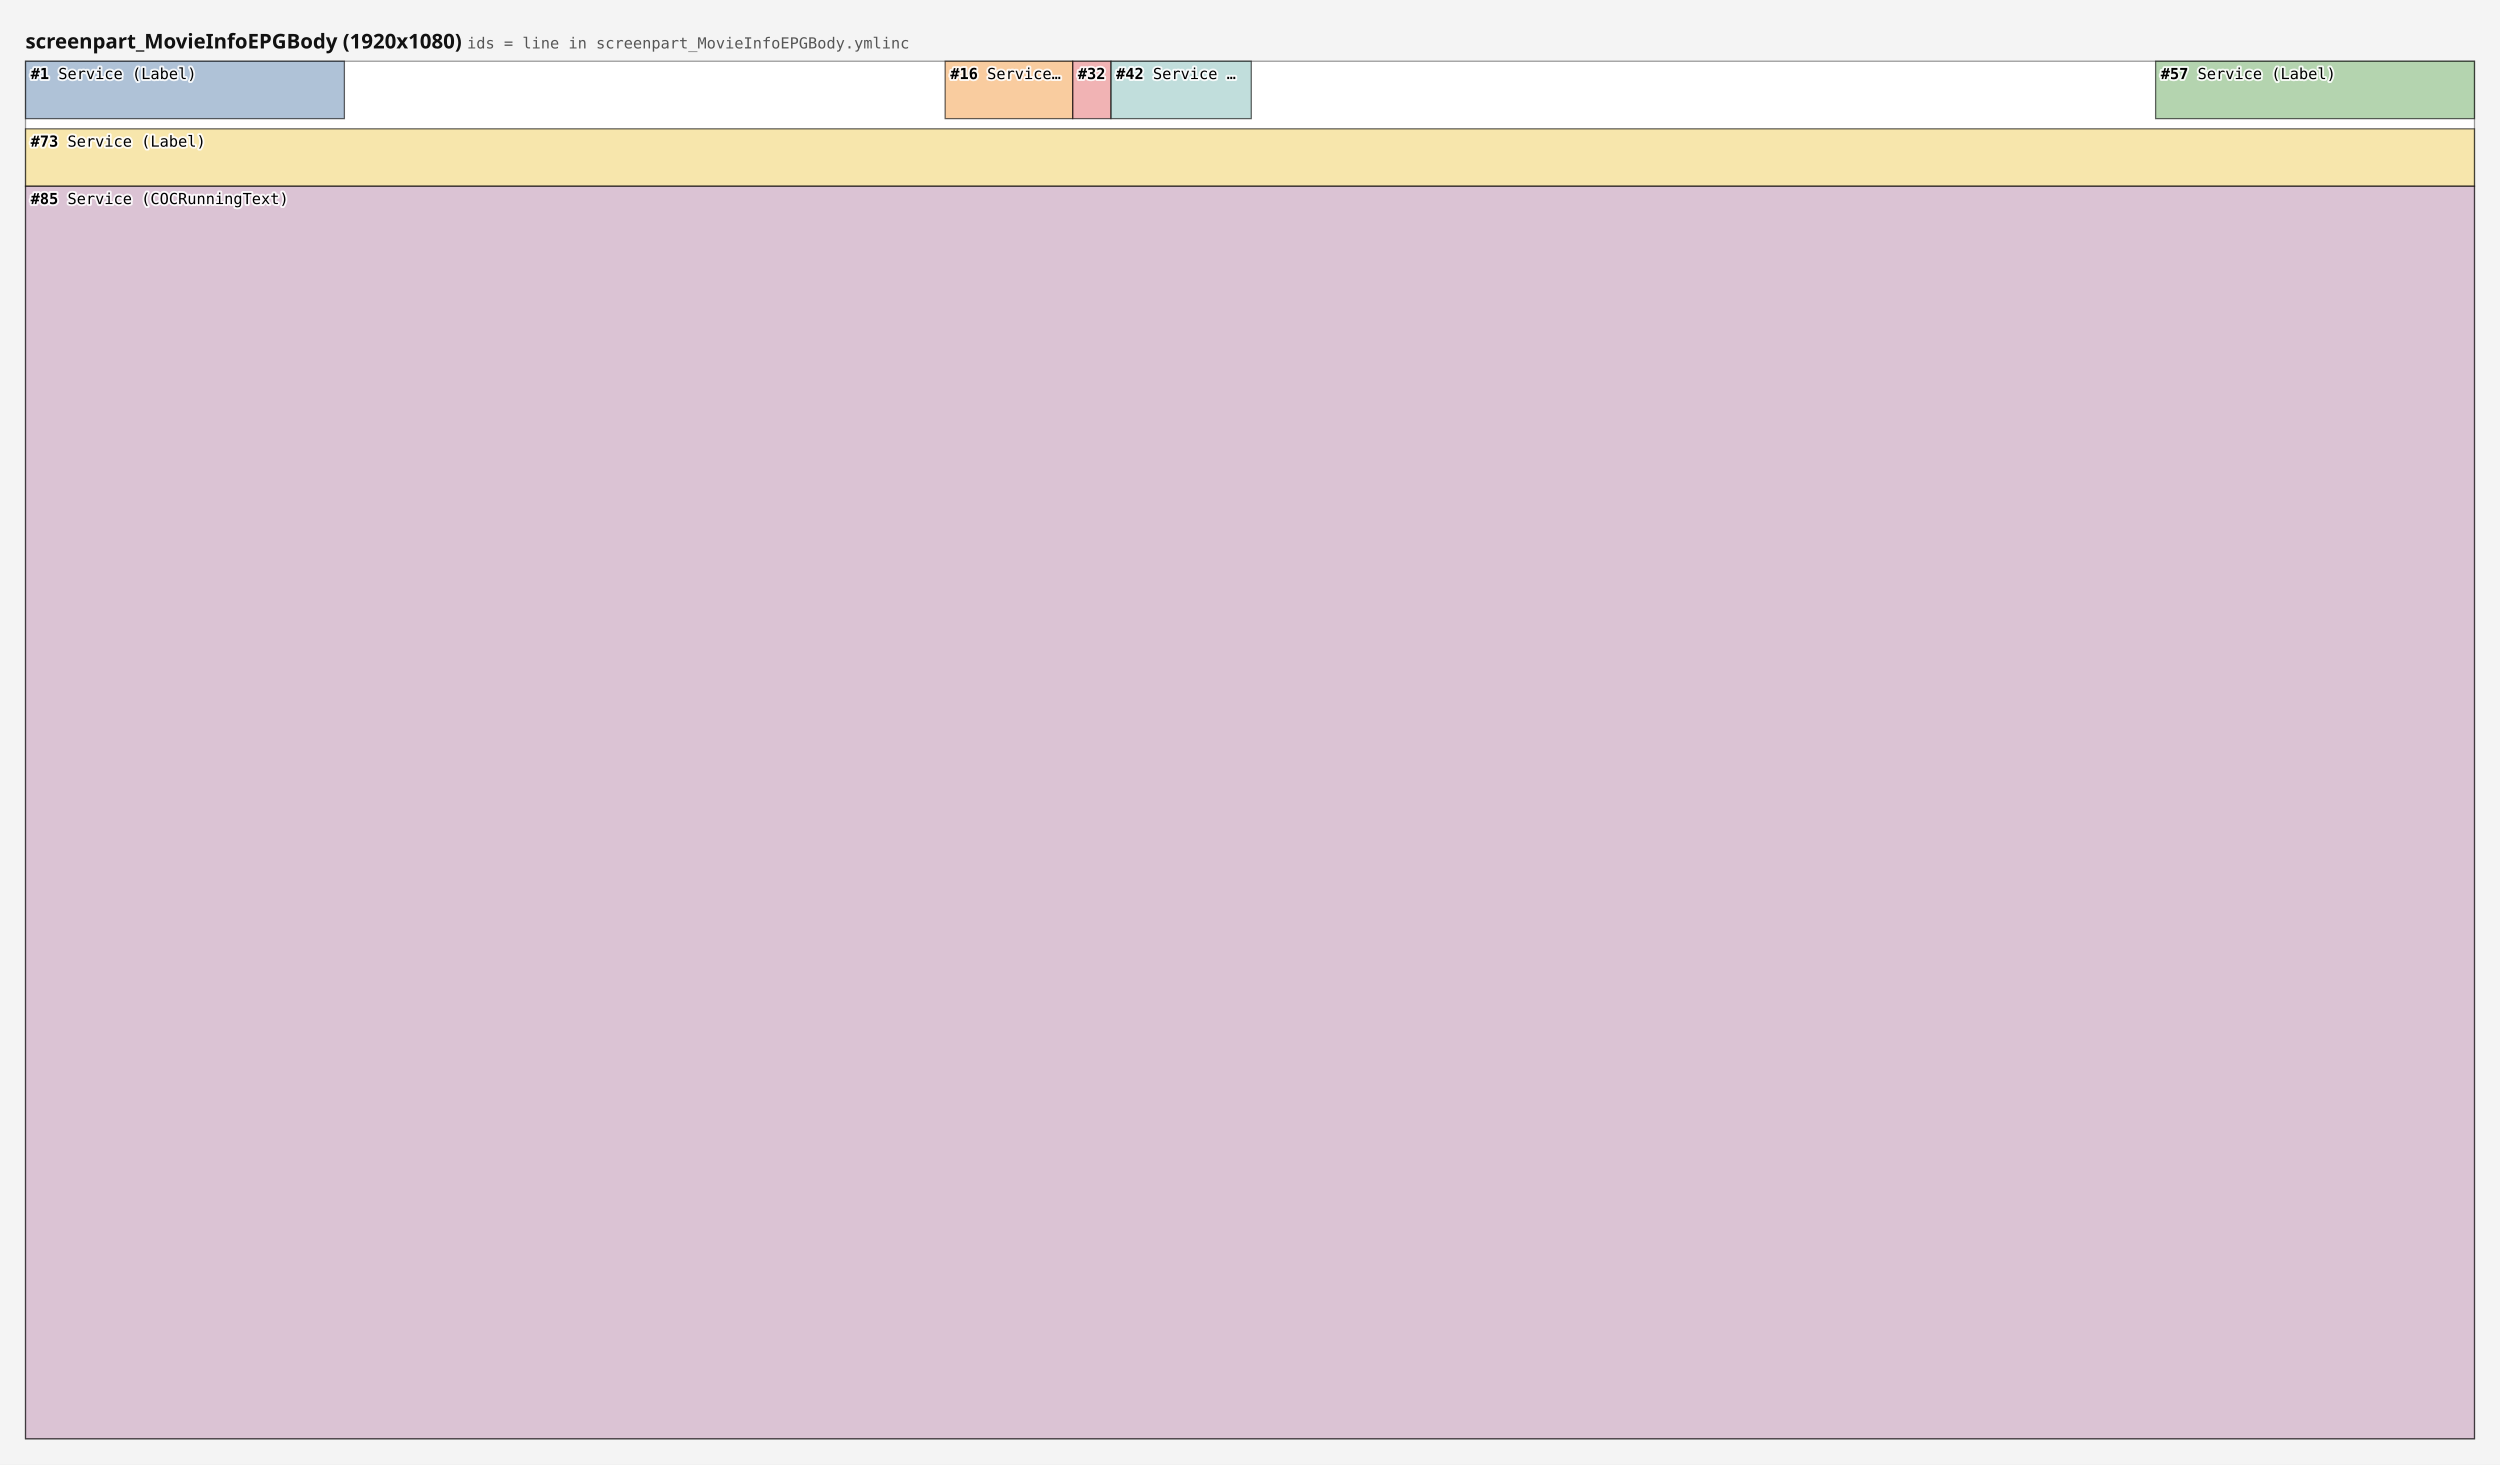
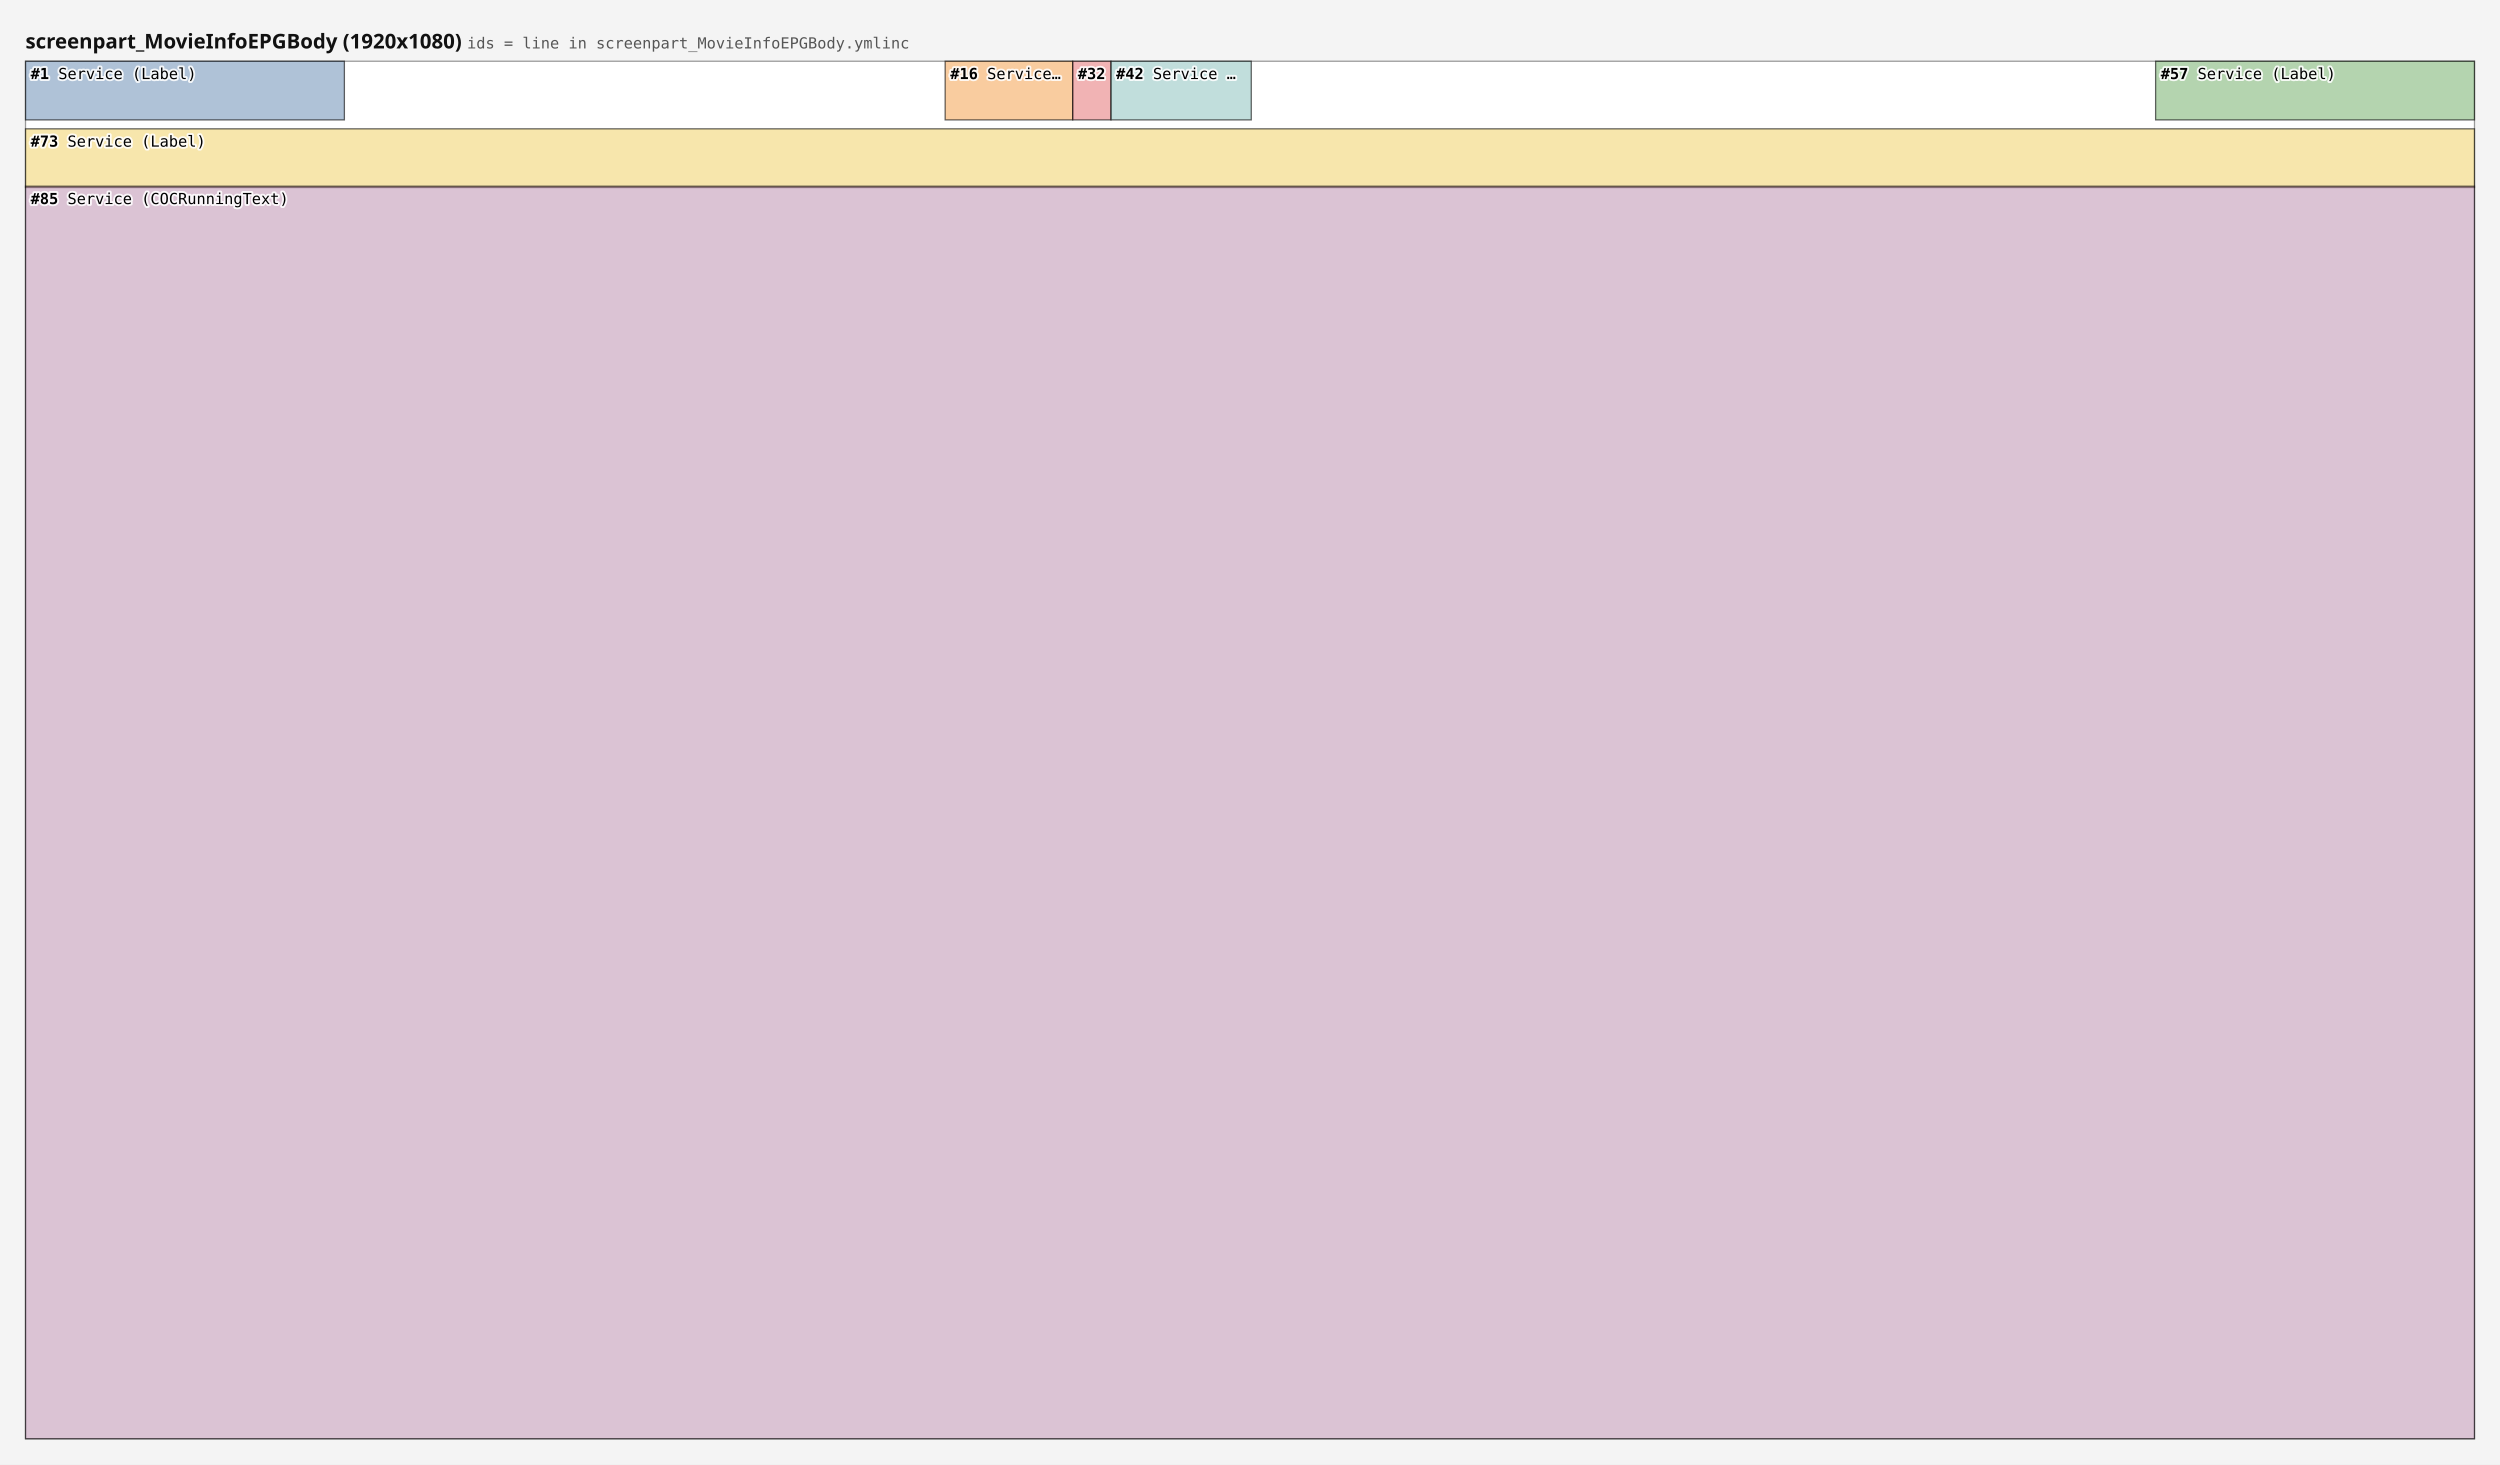
<svg xmlns="http://www.w3.org/2000/svg" width="1960" height="1148" viewBox="0 0 1960 1148">
  <rect x="0" y="0" width="1960" height="1148" fill="#f4f4f4" />
  <text x="20" y="38" font-family="sans-serif" font-size="16" font-weight="bold" fill="#111111">screenpart_MovieInfoEPGBody (1920x1080) <tspan font-family="monospace" font-size="12" font-weight="normal" fill="#555555">ids = line in screenpart_MovieInfoEPGBody.ymlinc</tspan>
  </text>
  <g data-screen="0" transform="translate(20,48)">
    <rect x="0" y="0" width="1920" height="1080" fill="#ffffff" stroke="#999999" stroke-width="1" />
-     <rect data-ref="0:0" data-src="screenpart_MovieInfoEPGBody.ymlinc:1" x="0" y="0" width="250" height="45" fill="#4e79a7" fill-opacity="0.45" stroke="#000000" stroke-opacity="0.6" stroke-width="1" />
-     <rect data-ref="0:1" data-src="screenpart_MovieInfoEPGBody.ymlinc:16" x="721" y="0" width="100" height="45" fill="#f28e2b" fill-opacity="0.45" stroke="#000000" stroke-opacity="0.6" stroke-width="1" />
-     <rect data-ref="0:2" data-src="screenpart_MovieInfoEPGBody.ymlinc:32" x="821" y="0" width="30" height="45" fill="#e15759" fill-opacity="0.45" stroke="#000000" stroke-opacity="0.6" stroke-width="1" />
-     <rect data-ref="0:3" data-src="screenpart_MovieInfoEPGBody.ymlinc:42" x="851" y="0" width="110" height="45" fill="#76b7b2" fill-opacity="0.45" stroke="#000000" stroke-opacity="0.6" stroke-width="1" />
-     <rect data-ref="0:4" data-src="screenpart_MovieInfoEPGBody.ymlinc:57" x="1670" y="0" width="250" height="45" fill="#59a14f" fill-opacity="0.45" stroke="#000000" stroke-opacity="0.6" stroke-width="1" />
-     <rect data-ref="0:5" data-src="screenpart_MovieInfoEPGBody.ymlinc:73" x="0" y="53" width="1920" height="45" fill="#edc948" fill-opacity="0.45" stroke="#000000" stroke-opacity="0.6" stroke-width="1" />
+     <rect data-ref="0:0" data-src="screenpart_MovieInfoEPGBody.ymlinc:1" x="0" y="0" width="250" height="46" fill="#4e79a7" fill-opacity="0.45" stroke="#000000" stroke-opacity="0.6" stroke-width="1" />
+     <rect data-ref="0:1" data-src="screenpart_MovieInfoEPGBody.ymlinc:16" x="721" y="0" width="100" height="46" fill="#f28e2b" fill-opacity="0.45" stroke="#000000" stroke-opacity="0.6" stroke-width="1" />
+     <rect data-ref="0:2" data-src="screenpart_MovieInfoEPGBody.ymlinc:32" x="821" y="0" width="30" height="46" fill="#e15759" fill-opacity="0.45" stroke="#000000" stroke-opacity="0.6" stroke-width="1" />
+     <rect data-ref="0:3" data-src="screenpart_MovieInfoEPGBody.ymlinc:42" x="851" y="0" width="110" height="46" fill="#76b7b2" fill-opacity="0.45" stroke="#000000" stroke-opacity="0.6" stroke-width="1" />
+     <rect data-ref="0:4" data-src="screenpart_MovieInfoEPGBody.ymlinc:57" x="1670" y="0" width="250" height="46" fill="#59a14f" fill-opacity="0.45" stroke="#000000" stroke-opacity="0.6" stroke-width="1" />
+     <rect data-ref="0:5" data-src="screenpart_MovieInfoEPGBody.ymlinc:73" x="0" y="53" width="1920" height="46" fill="#edc948" fill-opacity="0.45" stroke="#000000" stroke-opacity="0.6" stroke-width="1" />
    <rect data-ref="0:6" data-src="screenpart_MovieInfoEPGBody.ymlinc:85" x="0" y="98" width="1920" height="982" fill="#b07aa1" fill-opacity="0.45" stroke="#000000" stroke-opacity="0.6" stroke-width="1" />
    <g pointer-events="none" font-family="monospace" font-size="12" fill="#000000" stroke="#ffffff" stroke-width="3" stroke-opacity="0.85" stroke-linejoin="round" paint-order="stroke">
      <text x="4" y="14">
        <tspan font-weight="bold">#1</tspan> Service (Label)</text>
      <text x="725" y="14">
        <tspan font-weight="bold">#16</tspan> Service…</text>
      <text x="825" y="14">
        <tspan font-weight="bold">#32</tspan>
      </text>
      <text x="855" y="14">
        <tspan font-weight="bold">#42</tspan> Service …</text>
      <text x="1674" y="14">
        <tspan font-weight="bold">#57</tspan> Service (Label)</text>
      <text x="4" y="67">
        <tspan font-weight="bold">#73</tspan> Service (Label)</text>
      <text x="4" y="112">
        <tspan font-weight="bold">#85</tspan> Service (COCRunningText)</text>
    </g>
  </g>
</svg>
